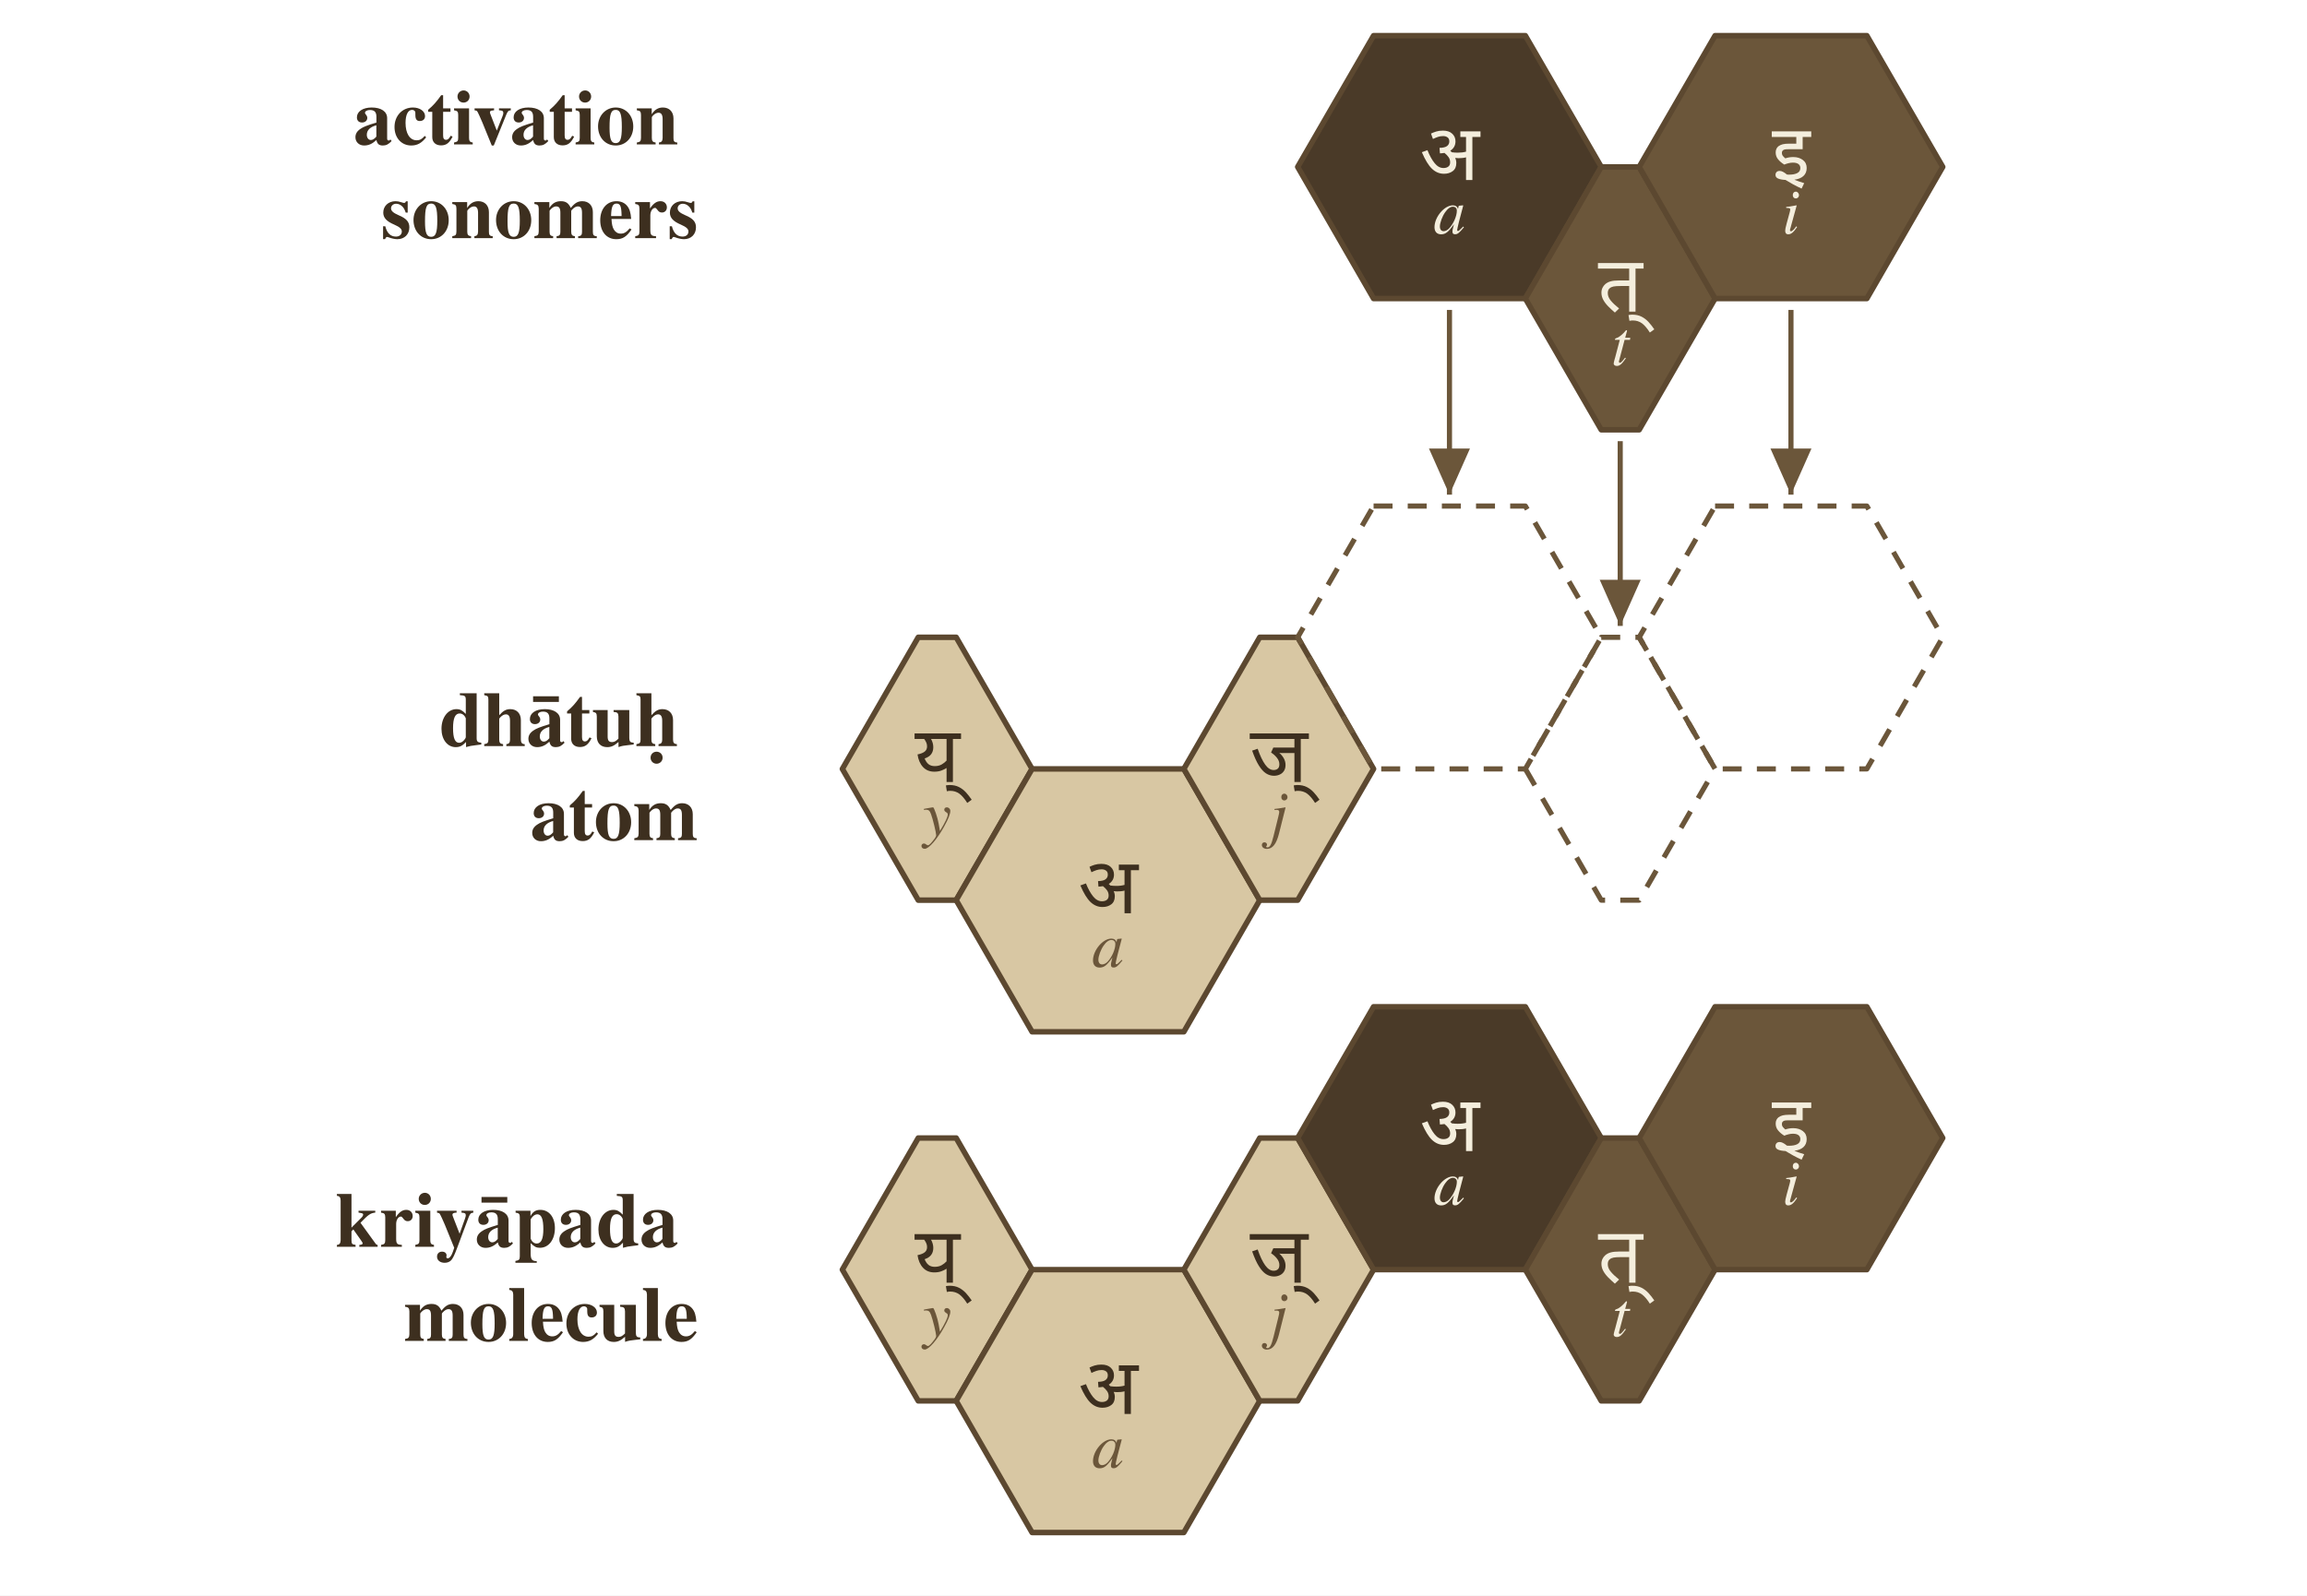
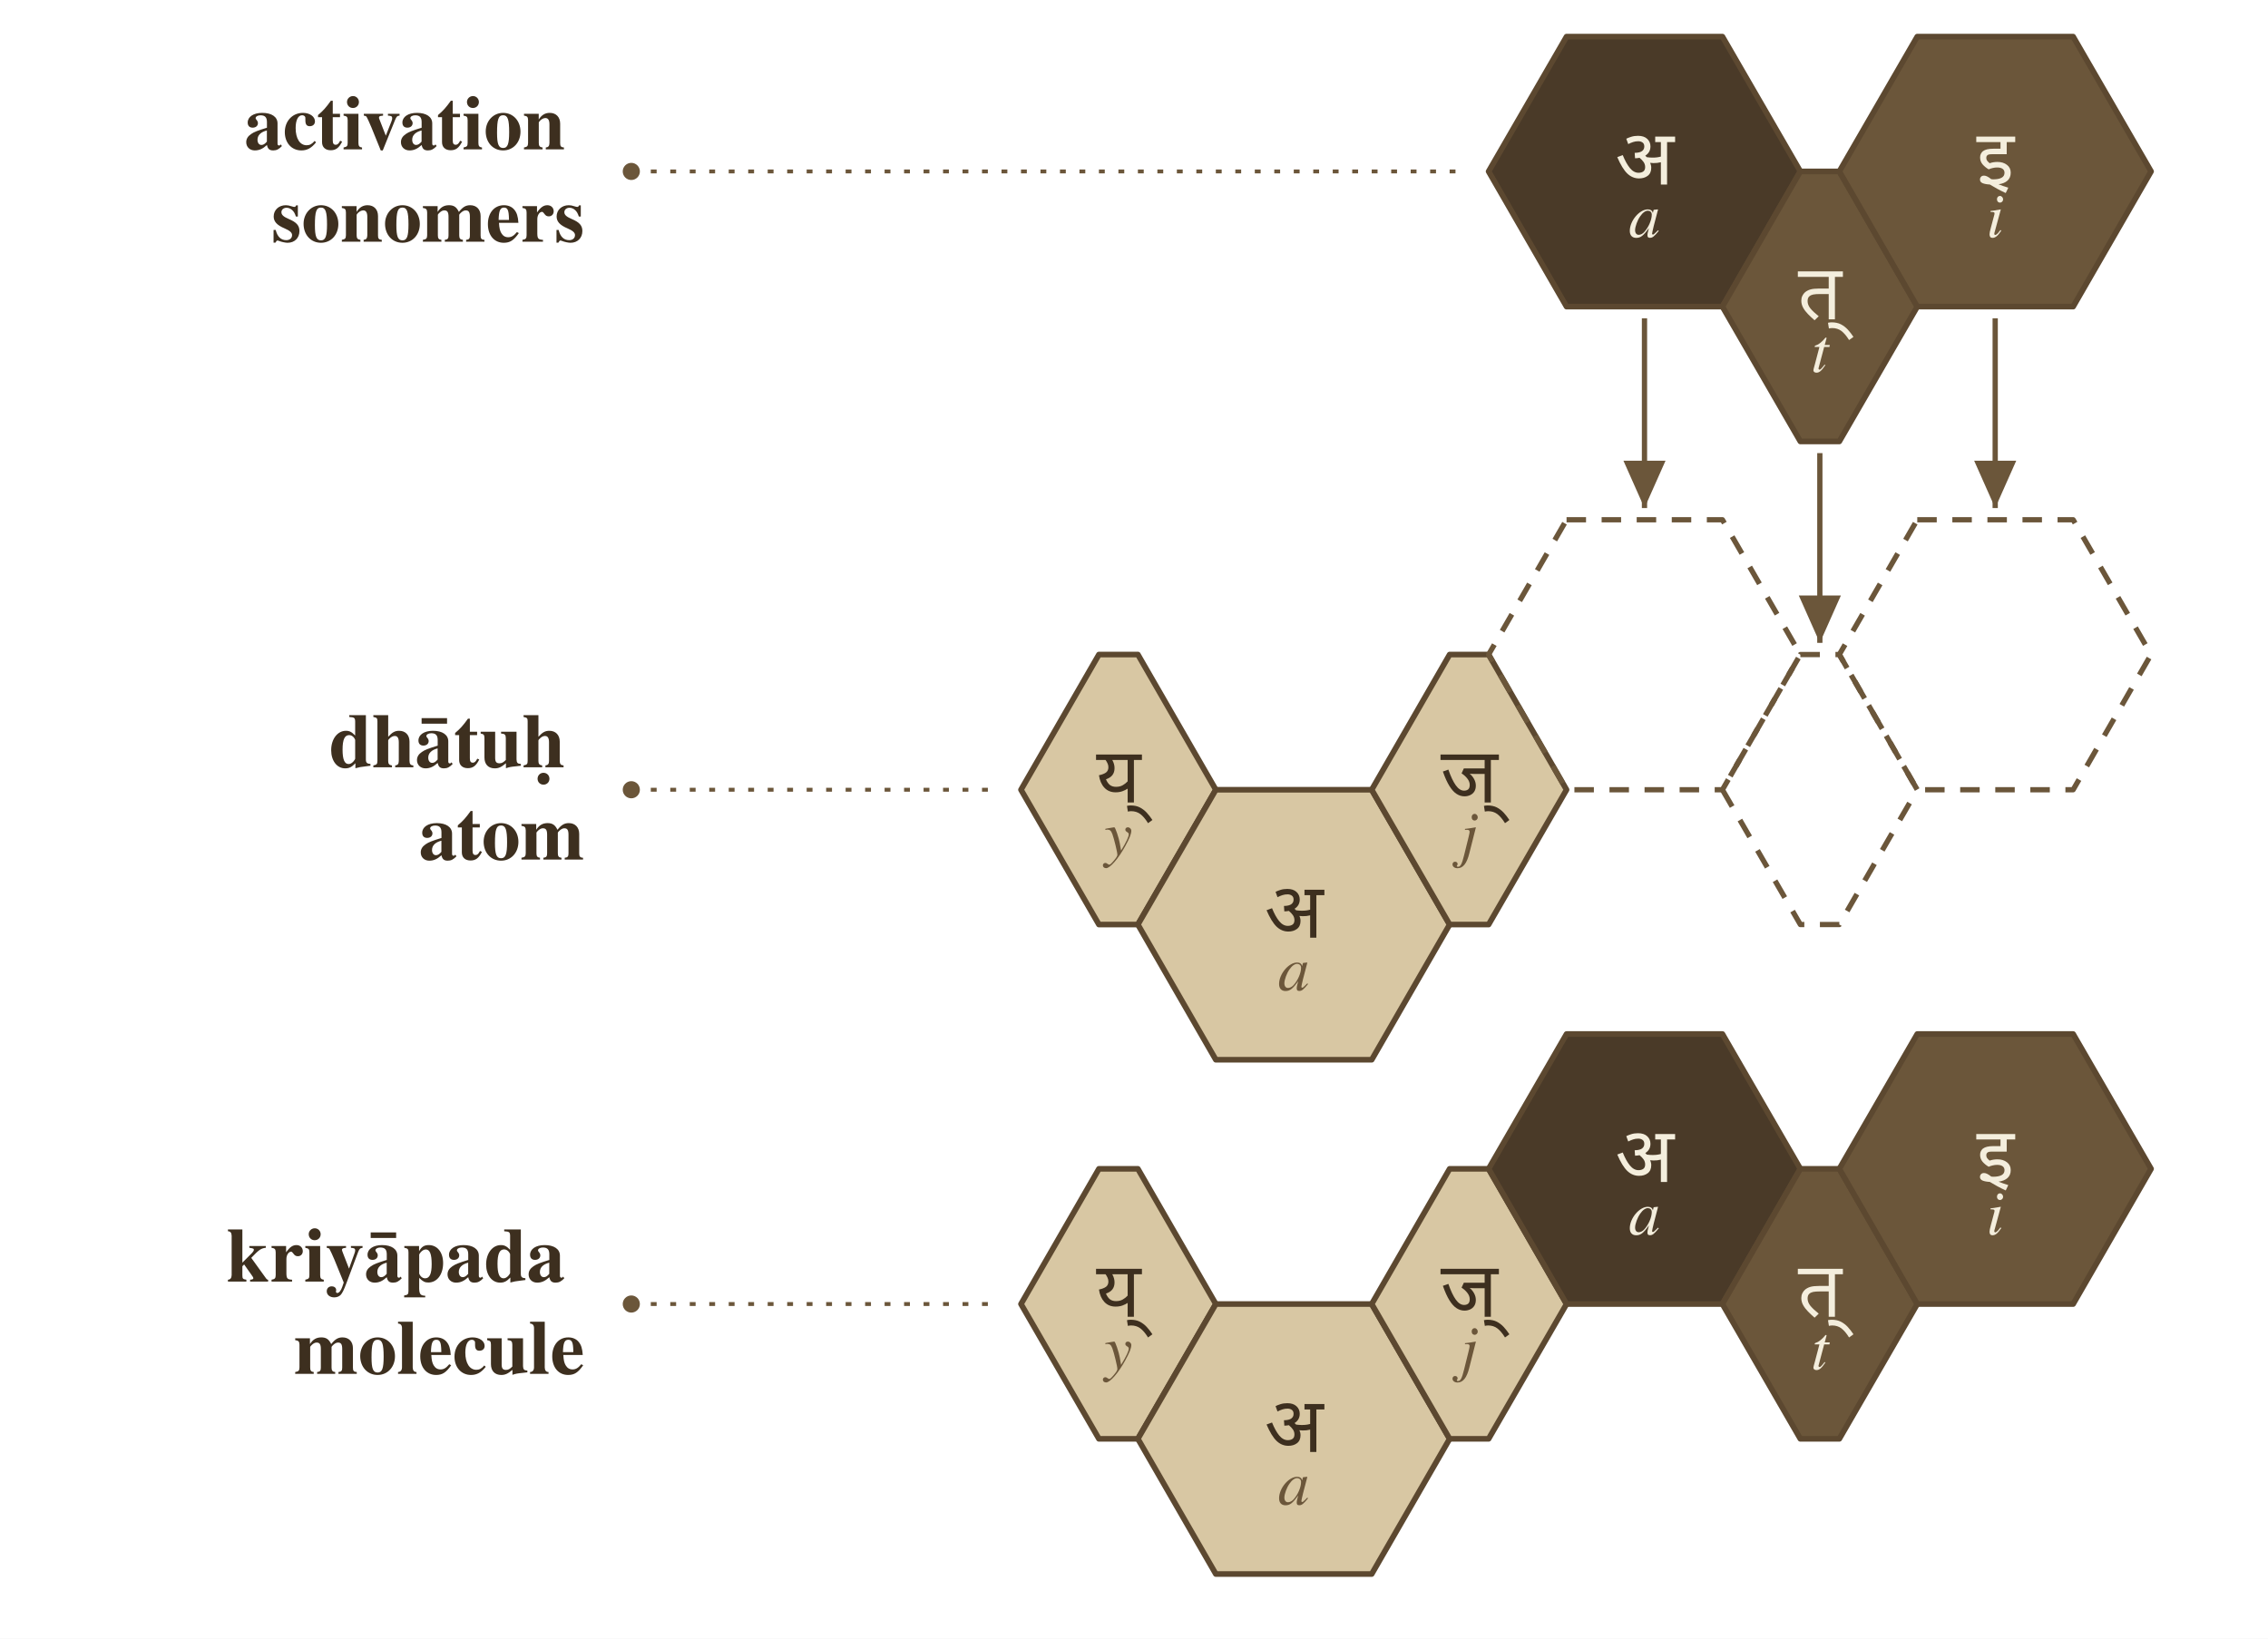
- <svg xmlns="http://www.w3.org/2000/svg" viewBox="0 0 608.0 420.6" width="4.5in" height="3.113in">
-   <rect x="0" y="0" width="608.0" height="420.6" fill="#ffffff" />
+ <svg xmlns="http://www.w3.org/2000/svg" viewBox="0 0 582.0 420.6" width="4.5in" height="3.252in">
+   <rect x="0" y="0" width="582.0" height="420.6" fill="#ffffff" />
  <defs>
    <marker id="arrowhead" markerWidth="10" markerHeight="8" refX="9" refY="4" orient="auto" markerUnits="strokeWidth">
      <polygon points="0,0 9,4 0,8" fill="#6b563a" />
    </marker>
  </defs>
-   <text x="184.0" y="44.0" font-family="Charter, Georgia, Times, serif" font-size="20.6" font-weight="700" text-anchor="end" dominant-baseline="middle" fill="#3d2f1f">
-     <tspan x="184.0" y="31.7">activation</tspan>
-     <tspan x="184.0" y="56.4">sonomers</tspan>
+   <text x="150.0" y="44.0" font-family="Charter, Georgia, Times, serif" font-size="19.8" font-weight="700" text-anchor="end" dominant-baseline="middle" fill="#3d2f1f">
+     <tspan x="150.0" y="32.2">activation</tspan>
+     <tspan x="150.0" y="55.9">sonomers</tspan>
  </text>
-   <text x="184.0" y="202.7" font-family="Charter, Georgia, Times, serif" font-size="20.6" font-weight="700" text-anchor="end" dominant-baseline="middle" fill="#3d2f1f">
-     <tspan x="184.0" y="190.3">dhātuḥ</tspan>
-     <tspan x="184.0" y="215.1">atom</tspan>
+   <text x="150.0" y="202.7" font-family="Charter, Georgia, Times, serif" font-size="19.8" font-weight="700" text-anchor="end" dominant-baseline="middle" fill="#3d2f1f">
+     <tspan x="150.0" y="190.8">dhātuḥ</tspan>
+     <tspan x="150.0" y="214.5">atom</tspan>
  </text>
-   <text x="184.0" y="334.7" font-family="Charter, Georgia, Times, serif" font-size="20.6" font-weight="700" text-anchor="end" dominant-baseline="middle" fill="#3d2f1f">
-     <tspan x="184.0" y="322.3">kriyāpada</tspan>
-     <tspan x="184.0" y="347.1">molecule</tspan>
+   <text x="150.0" y="334.7" font-family="Charter, Georgia, Times, serif" font-size="19.8" font-weight="700" text-anchor="end" dominant-baseline="middle" fill="#3d2f1f">
+     <tspan x="150.0" y="322.8">kriyāpada</tspan>
+     <tspan x="150.0" y="346.5">molecule</tspan>
  </text>
-   <polygon points="362.0,9.4 402.0,9.4 422.0,44.0 402.0,78.7 362.0,78.7 342.0,44.0" fill="#4a3a28" stroke="#5c4830" stroke-width="1.45" stroke-linejoin="round" />
-   <text x="382.0" y="40.3" font-family="Noto Sans Devanagari, Mangal, Devanagari Sangam MN, sans-serif" font-size="20.6" font-weight="500" text-anchor="middle" dominant-baseline="middle" fill="#f4eedd">अ</text>
-   <text x="382.0" y="56.8" font-family="Charter, Georgia, Times, serif" font-size="16.9" font-style="italic" text-anchor="middle" dominant-baseline="middle" fill="#f4eedd">a</text>
-   <polygon points="422.0,44.0 432.0,44.0 452.0,78.7 432.0,113.3 422.0,113.3 402.0,78.7" fill="#6b563a" stroke="#5c4830" stroke-width="1.45" stroke-linejoin="round" />
-   <text x="427.0" y="75.0" font-family="Noto Sans Devanagari, Mangal, Devanagari Sangam MN, sans-serif" font-size="20.6" font-weight="500" text-anchor="middle" dominant-baseline="middle" fill="#f4eedd">त्</text>
-   <text x="427.0" y="91.5" font-family="Charter, Georgia, Times, serif" font-size="16.9" font-style="italic" text-anchor="middle" dominant-baseline="middle" fill="#f4eedd">t</text>
-   <polygon points="452.0,9.4 492.0,9.4 512.0,44.0 492.0,78.7 452.0,78.7 432.0,44.0" fill="#6b563a" stroke="#5c4830" stroke-width="1.45" stroke-linejoin="round" />
-   <text x="472.0" y="40.3" font-family="Noto Sans Devanagari, Mangal, Devanagari Sangam MN, sans-serif" font-size="20.6" font-weight="500" text-anchor="middle" dominant-baseline="middle" fill="#f4eedd">इ</text>
-   <text x="472.0" y="56.8" font-family="Charter, Georgia, Times, serif" font-size="16.9" font-style="italic" text-anchor="middle" dominant-baseline="middle" fill="#f4eedd">i</text>
-   <polygon points="242.0,168.0 252.0,168.0 272.0,202.7 252.0,237.3 242.0,237.3 222.0,202.7" fill="#d8c7a3" stroke="#5c4830" stroke-width="1.45" stroke-linejoin="round" />
-   <text x="247.0" y="199.0" font-family="Noto Sans Devanagari, Mangal, Devanagari Sangam MN, sans-serif" font-size="20.6" font-weight="500" text-anchor="middle" dominant-baseline="middle" fill="#3d2f1f">य्</text>
-   <text x="247.0" y="215.5" font-family="Charter, Georgia, Times, serif" font-size="16.9" font-style="italic" text-anchor="middle" dominant-baseline="middle" fill="#6b563a">y</text>
-   <polygon points="272.0,202.7 312.0,202.7 332.0,237.3 312.0,272.0 272.0,272.0 252.0,237.3" fill="#d8c7a3" stroke="#5c4830" stroke-width="1.45" stroke-linejoin="round" />
-   <text x="292.0" y="233.6" font-family="Noto Sans Devanagari, Mangal, Devanagari Sangam MN, sans-serif" font-size="20.6" font-weight="500" text-anchor="middle" dominant-baseline="middle" fill="#3d2f1f">अ</text>
-   <text x="292.0" y="250.1" font-family="Charter, Georgia, Times, serif" font-size="16.9" font-style="italic" text-anchor="middle" dominant-baseline="middle" fill="#6b563a">a</text>
-   <polygon points="332.0,168.0 342.0,168.0 362.0,202.7 342.0,237.3 332.0,237.3 312.0,202.7" fill="#d8c7a3" stroke="#5c4830" stroke-width="1.45" stroke-linejoin="round" />
-   <text x="337.0" y="199.0" font-family="Noto Sans Devanagari, Mangal, Devanagari Sangam MN, sans-serif" font-size="20.6" font-weight="500" text-anchor="middle" dominant-baseline="middle" fill="#3d2f1f">ज्</text>
-   <text x="337.0" y="215.5" font-family="Charter, Georgia, Times, serif" font-size="16.9" font-style="italic" text-anchor="middle" dominant-baseline="middle" fill="#6b563a">j</text>
-   <polygon points="362.0,133.4 402.0,133.4 422.0,168.0 402.0,202.7 362.0,202.7 342.0,168.0" fill="none" stroke="#6b563a" stroke-width="1.35" stroke-dasharray="5 4" stroke-linejoin="round" />
-   <polygon points="422.0,168.0 432.0,168.0 452.0,202.7 432.0,237.3 422.0,237.3 402.0,202.7" fill="none" stroke="#6b563a" stroke-width="1.35" stroke-dasharray="5 4" stroke-linejoin="round" />
-   <polygon points="452.0,133.4 492.0,133.4 512.0,168.0 492.0,202.7 452.0,202.7 432.0,168.0" fill="none" stroke="#6b563a" stroke-width="1.35" stroke-dasharray="5 4" stroke-linejoin="round" />
-   <path d="M 382.0,81.7 L 382.0,130.4" fill="none" stroke="#6b563a" stroke-width="1.35" marker-end="url(#arrowhead)" />
-   <path d="M 427.0,116.3 L 427.0,165.0" fill="none" stroke="#6b563a" stroke-width="1.35" marker-end="url(#arrowhead)" />
-   <path d="M 472.0,81.7 L 472.0,130.4" fill="none" stroke="#6b563a" stroke-width="1.35" marker-end="url(#arrowhead)" />
-   <polygon points="242.0,300.0 252.0,300.0 272.0,334.7 252.0,369.3 242.0,369.3 222.0,334.7" fill="#d8c7a3" stroke="#5c4830" stroke-width="1.45" stroke-linejoin="round" />
-   <text x="247.0" y="331.0" font-family="Noto Sans Devanagari, Mangal, Devanagari Sangam MN, sans-serif" font-size="20.6" font-weight="500" text-anchor="middle" dominant-baseline="middle" fill="#3d2f1f">य्</text>
-   <text x="247.0" y="347.5" font-family="Charter, Georgia, Times, serif" font-size="16.9" font-style="italic" text-anchor="middle" dominant-baseline="middle" fill="#6b563a">y</text>
-   <polygon points="272.0,334.7 312.0,334.7 332.0,369.3 312.0,404.0 272.0,404.0 252.0,369.3" fill="#d8c7a3" stroke="#5c4830" stroke-width="1.45" stroke-linejoin="round" />
-   <text x="292.0" y="365.6" font-family="Noto Sans Devanagari, Mangal, Devanagari Sangam MN, sans-serif" font-size="20.6" font-weight="500" text-anchor="middle" dominant-baseline="middle" fill="#3d2f1f">अ</text>
-   <text x="292.0" y="382.1" font-family="Charter, Georgia, Times, serif" font-size="16.9" font-style="italic" text-anchor="middle" dominant-baseline="middle" fill="#6b563a">a</text>
-   <polygon points="332.0,300.0 342.0,300.0 362.0,334.7 342.0,369.3 332.0,369.3 312.0,334.7" fill="#d8c7a3" stroke="#5c4830" stroke-width="1.45" stroke-linejoin="round" />
-   <text x="337.0" y="331.0" font-family="Noto Sans Devanagari, Mangal, Devanagari Sangam MN, sans-serif" font-size="20.6" font-weight="500" text-anchor="middle" dominant-baseline="middle" fill="#3d2f1f">ज्</text>
-   <text x="337.0" y="347.5" font-family="Charter, Georgia, Times, serif" font-size="16.9" font-style="italic" text-anchor="middle" dominant-baseline="middle" fill="#6b563a">j</text>
-   <polygon points="362.0,265.4 402.0,265.4 422.0,300.0 402.0,334.7 362.0,334.7 342.0,300.0" fill="#4a3a28" stroke="#5c4830" stroke-width="1.45" stroke-linejoin="round" />
-   <text x="382.0" y="296.3" font-family="Noto Sans Devanagari, Mangal, Devanagari Sangam MN, sans-serif" font-size="20.6" font-weight="500" text-anchor="middle" dominant-baseline="middle" fill="#f4eedd">अ</text>
-   <text x="382.0" y="312.8" font-family="Charter, Georgia, Times, serif" font-size="16.9" font-style="italic" text-anchor="middle" dominant-baseline="middle" fill="#f4eedd">a</text>
-   <polygon points="422.0,300.0 432.0,300.0 452.0,334.7 432.0,369.3 422.0,369.3 402.0,334.7" fill="#6b563a" stroke="#5c4830" stroke-width="1.45" stroke-linejoin="round" />
-   <text x="427.0" y="331.0" font-family="Noto Sans Devanagari, Mangal, Devanagari Sangam MN, sans-serif" font-size="20.6" font-weight="500" text-anchor="middle" dominant-baseline="middle" fill="#f4eedd">त्</text>
-   <text x="427.0" y="347.5" font-family="Charter, Georgia, Times, serif" font-size="16.9" font-style="italic" text-anchor="middle" dominant-baseline="middle" fill="#f4eedd">t</text>
-   <polygon points="452.0,265.4 492.0,265.4 512.0,300.0 492.0,334.7 452.0,334.7 432.0,300.0" fill="#6b563a" stroke="#5c4830" stroke-width="1.45" stroke-linejoin="round" />
-   <text x="472.0" y="296.3" font-family="Noto Sans Devanagari, Mangal, Devanagari Sangam MN, sans-serif" font-size="20.6" font-weight="500" text-anchor="middle" dominant-baseline="middle" fill="#f4eedd">इ</text>
-   <text x="472.0" y="312.8" font-family="Charter, Georgia, Times, serif" font-size="16.9" font-style="italic" text-anchor="middle" dominant-baseline="middle" fill="#f4eedd">i</text>
+   <circle cx="162.0" cy="44.0" r="2.2" fill="#6b563a" />
+   <line x1="162.0" y1="44.0" x2="374.0" y2="44.0" stroke="#6b563a" stroke-width="1" stroke-dasharray="1.5 3.5" />
+   <circle cx="162.0" cy="202.7" r="2.2" fill="#6b563a" />
+   <line x1="162.0" y1="202.7" x2="254.0" y2="202.7" stroke="#6b563a" stroke-width="1" stroke-dasharray="1.5 3.5" />
+   <circle cx="162.0" cy="334.7" r="2.2" fill="#6b563a" />
+   <line x1="162.0" y1="334.7" x2="254.0" y2="334.7" stroke="#6b563a" stroke-width="1" stroke-dasharray="1.5 3.5" />
+   <polygon points="402.0,9.4 442.0,9.4 462.0,44.0 442.0,78.7 402.0,78.7 382.0,44.0" fill="#4a3a28" stroke="#5c4830" stroke-width="1.45" stroke-linejoin="round" />
+   <text x="422.0" y="40.5" font-family="Noto Sans Devanagari, Mangal, Devanagari Sangam MN, sans-serif" font-size="19.8" font-weight="500" text-anchor="middle" dominant-baseline="middle" fill="#f4eedd">अ</text>
+   <text x="422.0" y="56.3" font-family="Charter, Georgia, Times, serif" font-size="16.2" font-style="italic" text-anchor="middle" dominant-baseline="middle" fill="#f4eedd">a</text>
+   <polygon points="462.0,44.0 472.0,44.0 492.0,78.7 472.0,113.3 462.0,113.3 442.0,78.7" fill="#6b563a" stroke="#5c4830" stroke-width="1.45" stroke-linejoin="round" />
+   <text x="467.0" y="75.1" font-family="Noto Sans Devanagari, Mangal, Devanagari Sangam MN, sans-serif" font-size="19.8" font-weight="500" text-anchor="middle" dominant-baseline="middle" fill="#f4eedd">त्</text>
+   <text x="467.0" y="90.9" font-family="Charter, Georgia, Times, serif" font-size="16.2" font-style="italic" text-anchor="middle" dominant-baseline="middle" fill="#f4eedd">t</text>
+   <polygon points="492.0,9.4 532.0,9.4 552.0,44.0 532.0,78.7 492.0,78.7 472.0,44.0" fill="#6b563a" stroke="#5c4830" stroke-width="1.45" stroke-linejoin="round" />
+   <text x="512.0" y="40.5" font-family="Noto Sans Devanagari, Mangal, Devanagari Sangam MN, sans-serif" font-size="19.8" font-weight="500" text-anchor="middle" dominant-baseline="middle" fill="#f4eedd">इ</text>
+   <text x="512.0" y="56.3" font-family="Charter, Georgia, Times, serif" font-size="16.2" font-style="italic" text-anchor="middle" dominant-baseline="middle" fill="#f4eedd">i</text>
+   <polygon points="282.0,168.0 292.0,168.0 312.0,202.7 292.0,237.3 282.0,237.3 262.0,202.7" fill="#d8c7a3" stroke="#5c4830" stroke-width="1.45" stroke-linejoin="round" />
+   <text x="287.0" y="199.1" font-family="Noto Sans Devanagari, Mangal, Devanagari Sangam MN, sans-serif" font-size="19.8" font-weight="500" text-anchor="middle" dominant-baseline="middle" fill="#3d2f1f">य्</text>
+   <text x="287.0" y="214.9" font-family="Charter, Georgia, Times, serif" font-size="16.2" font-style="italic" text-anchor="middle" dominant-baseline="middle" fill="#6b563a">y</text>
+   <polygon points="312.0,202.7 352.0,202.7 372.0,237.3 352.0,272.0 312.0,272.0 292.0,237.3" fill="#d8c7a3" stroke="#5c4830" stroke-width="1.45" stroke-linejoin="round" />
+   <text x="332.0" y="233.8" font-family="Noto Sans Devanagari, Mangal, Devanagari Sangam MN, sans-serif" font-size="19.8" font-weight="500" text-anchor="middle" dominant-baseline="middle" fill="#3d2f1f">अ</text>
+   <text x="332.0" y="249.6" font-family="Charter, Georgia, Times, serif" font-size="16.2" font-style="italic" text-anchor="middle" dominant-baseline="middle" fill="#6b563a">a</text>
+   <polygon points="372.0,168.0 382.0,168.0 402.0,202.7 382.0,237.3 372.0,237.3 352.0,202.7" fill="#d8c7a3" stroke="#5c4830" stroke-width="1.45" stroke-linejoin="round" />
+   <text x="377.0" y="199.1" font-family="Noto Sans Devanagari, Mangal, Devanagari Sangam MN, sans-serif" font-size="19.8" font-weight="500" text-anchor="middle" dominant-baseline="middle" fill="#3d2f1f">ज्</text>
+   <text x="377.0" y="214.9" font-family="Charter, Georgia, Times, serif" font-size="16.2" font-style="italic" text-anchor="middle" dominant-baseline="middle" fill="#6b563a">j</text>
+   <polygon points="402.0,133.4 442.0,133.4 462.0,168.0 442.0,202.7 402.0,202.7 382.0,168.0" fill="none" stroke="#6b563a" stroke-width="1.35" stroke-dasharray="5 4" stroke-linejoin="round" />
+   <polygon points="462.0,168.0 472.0,168.0 492.0,202.7 472.0,237.3 462.0,237.3 442.0,202.7" fill="none" stroke="#6b563a" stroke-width="1.35" stroke-dasharray="5 4" stroke-linejoin="round" />
+   <polygon points="492.0,133.4 532.0,133.4 552.0,168.0 532.0,202.7 492.0,202.7 472.0,168.0" fill="none" stroke="#6b563a" stroke-width="1.35" stroke-dasharray="5 4" stroke-linejoin="round" />
+   <path d="M 422.0,81.7 L 422.0,130.4" fill="none" stroke="#6b563a" stroke-width="1.35" marker-end="url(#arrowhead)" />
+   <path d="M 467.0,116.3 L 467.0,165.0" fill="none" stroke="#6b563a" stroke-width="1.35" marker-end="url(#arrowhead)" />
+   <path d="M 512.0,81.7 L 512.0,130.4" fill="none" stroke="#6b563a" stroke-width="1.35" marker-end="url(#arrowhead)" />
+   <polygon points="282.0,300.0 292.0,300.0 312.0,334.7 292.0,369.3 282.0,369.3 262.0,334.7" fill="#d8c7a3" stroke="#5c4830" stroke-width="1.45" stroke-linejoin="round" />
+   <text x="287.0" y="331.1" font-family="Noto Sans Devanagari, Mangal, Devanagari Sangam MN, sans-serif" font-size="19.8" font-weight="500" text-anchor="middle" dominant-baseline="middle" fill="#3d2f1f">य्</text>
+   <text x="287.0" y="346.9" font-family="Charter, Georgia, Times, serif" font-size="16.2" font-style="italic" text-anchor="middle" dominant-baseline="middle" fill="#6b563a">y</text>
+   <polygon points="312.0,334.7 352.0,334.7 372.0,369.3 352.0,404.0 312.0,404.0 292.0,369.3" fill="#d8c7a3" stroke="#5c4830" stroke-width="1.45" stroke-linejoin="round" />
+   <text x="332.0" y="365.8" font-family="Noto Sans Devanagari, Mangal, Devanagari Sangam MN, sans-serif" font-size="19.8" font-weight="500" text-anchor="middle" dominant-baseline="middle" fill="#3d2f1f">अ</text>
+   <text x="332.0" y="381.6" font-family="Charter, Georgia, Times, serif" font-size="16.2" font-style="italic" text-anchor="middle" dominant-baseline="middle" fill="#6b563a">a</text>
+   <polygon points="372.0,300.0 382.0,300.0 402.0,334.7 382.0,369.3 372.0,369.3 352.0,334.7" fill="#d8c7a3" stroke="#5c4830" stroke-width="1.45" stroke-linejoin="round" />
+   <text x="377.0" y="331.1" font-family="Noto Sans Devanagari, Mangal, Devanagari Sangam MN, sans-serif" font-size="19.8" font-weight="500" text-anchor="middle" dominant-baseline="middle" fill="#3d2f1f">ज्</text>
+   <text x="377.0" y="346.9" font-family="Charter, Georgia, Times, serif" font-size="16.2" font-style="italic" text-anchor="middle" dominant-baseline="middle" fill="#6b563a">j</text>
+   <polygon points="402.0,265.4 442.0,265.4 462.0,300.0 442.0,334.7 402.0,334.7 382.0,300.0" fill="#4a3a28" stroke="#5c4830" stroke-width="1.45" stroke-linejoin="round" />
+   <text x="422.0" y="296.5" font-family="Noto Sans Devanagari, Mangal, Devanagari Sangam MN, sans-serif" font-size="19.8" font-weight="500" text-anchor="middle" dominant-baseline="middle" fill="#f4eedd">अ</text>
+   <text x="422.0" y="312.3" font-family="Charter, Georgia, Times, serif" font-size="16.2" font-style="italic" text-anchor="middle" dominant-baseline="middle" fill="#f4eedd">a</text>
+   <polygon points="462.0,300.0 472.0,300.0 492.0,334.7 472.0,369.3 462.0,369.3 442.0,334.7" fill="#6b563a" stroke="#5c4830" stroke-width="1.45" stroke-linejoin="round" />
+   <text x="467.0" y="331.1" font-family="Noto Sans Devanagari, Mangal, Devanagari Sangam MN, sans-serif" font-size="19.8" font-weight="500" text-anchor="middle" dominant-baseline="middle" fill="#f4eedd">त्</text>
+   <text x="467.0" y="346.9" font-family="Charter, Georgia, Times, serif" font-size="16.2" font-style="italic" text-anchor="middle" dominant-baseline="middle" fill="#f4eedd">t</text>
+   <polygon points="492.0,265.4 532.0,265.4 552.0,300.0 532.0,334.7 492.0,334.7 472.0,300.0" fill="#6b563a" stroke="#5c4830" stroke-width="1.45" stroke-linejoin="round" />
+   <text x="512.0" y="296.5" font-family="Noto Sans Devanagari, Mangal, Devanagari Sangam MN, sans-serif" font-size="19.8" font-weight="500" text-anchor="middle" dominant-baseline="middle" fill="#f4eedd">इ</text>
+   <text x="512.0" y="312.3" font-family="Charter, Georgia, Times, serif" font-size="16.2" font-style="italic" text-anchor="middle" dominant-baseline="middle" fill="#f4eedd">i</text>
</svg>
